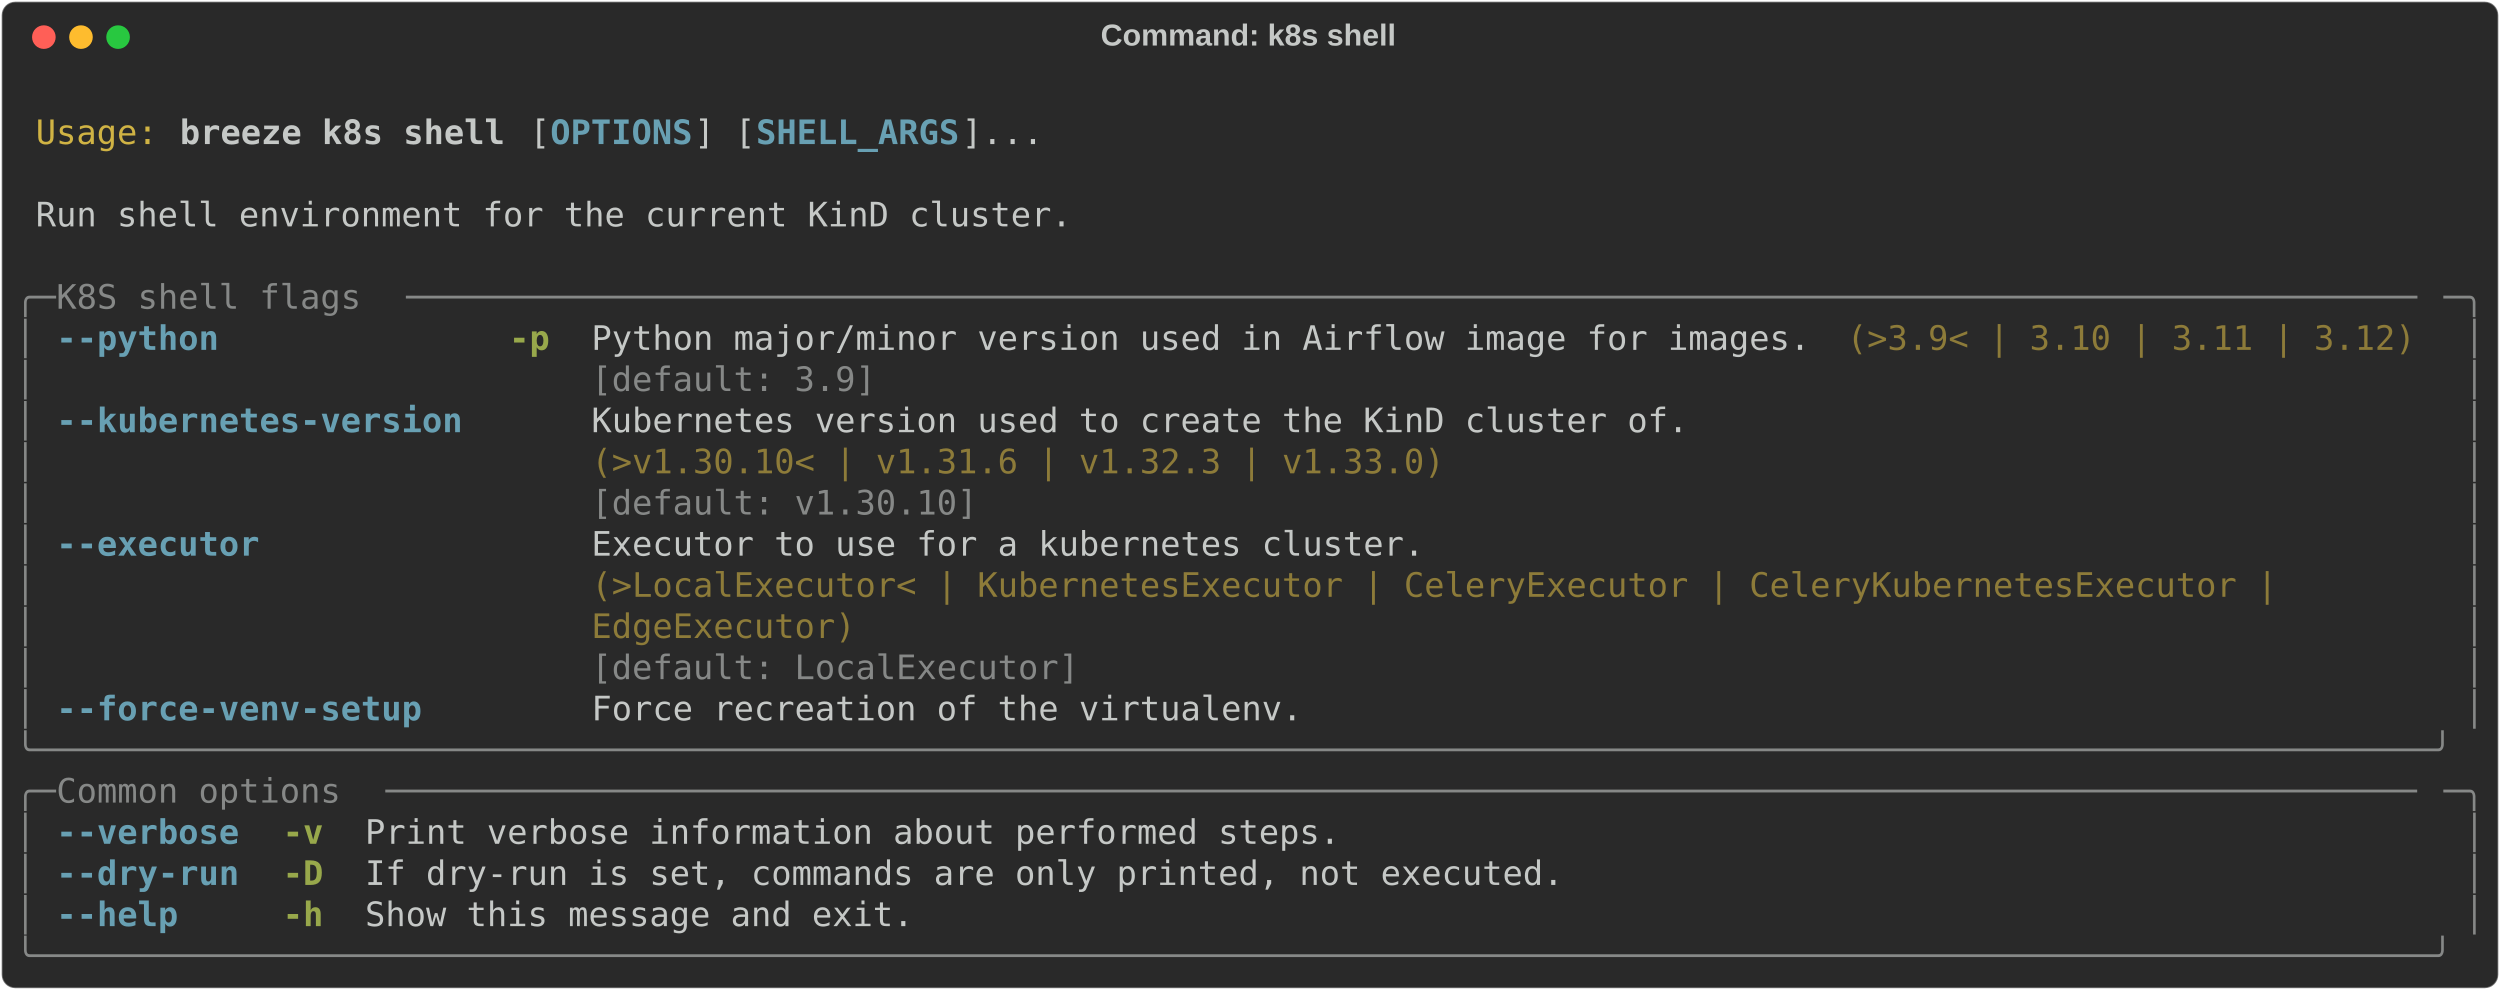
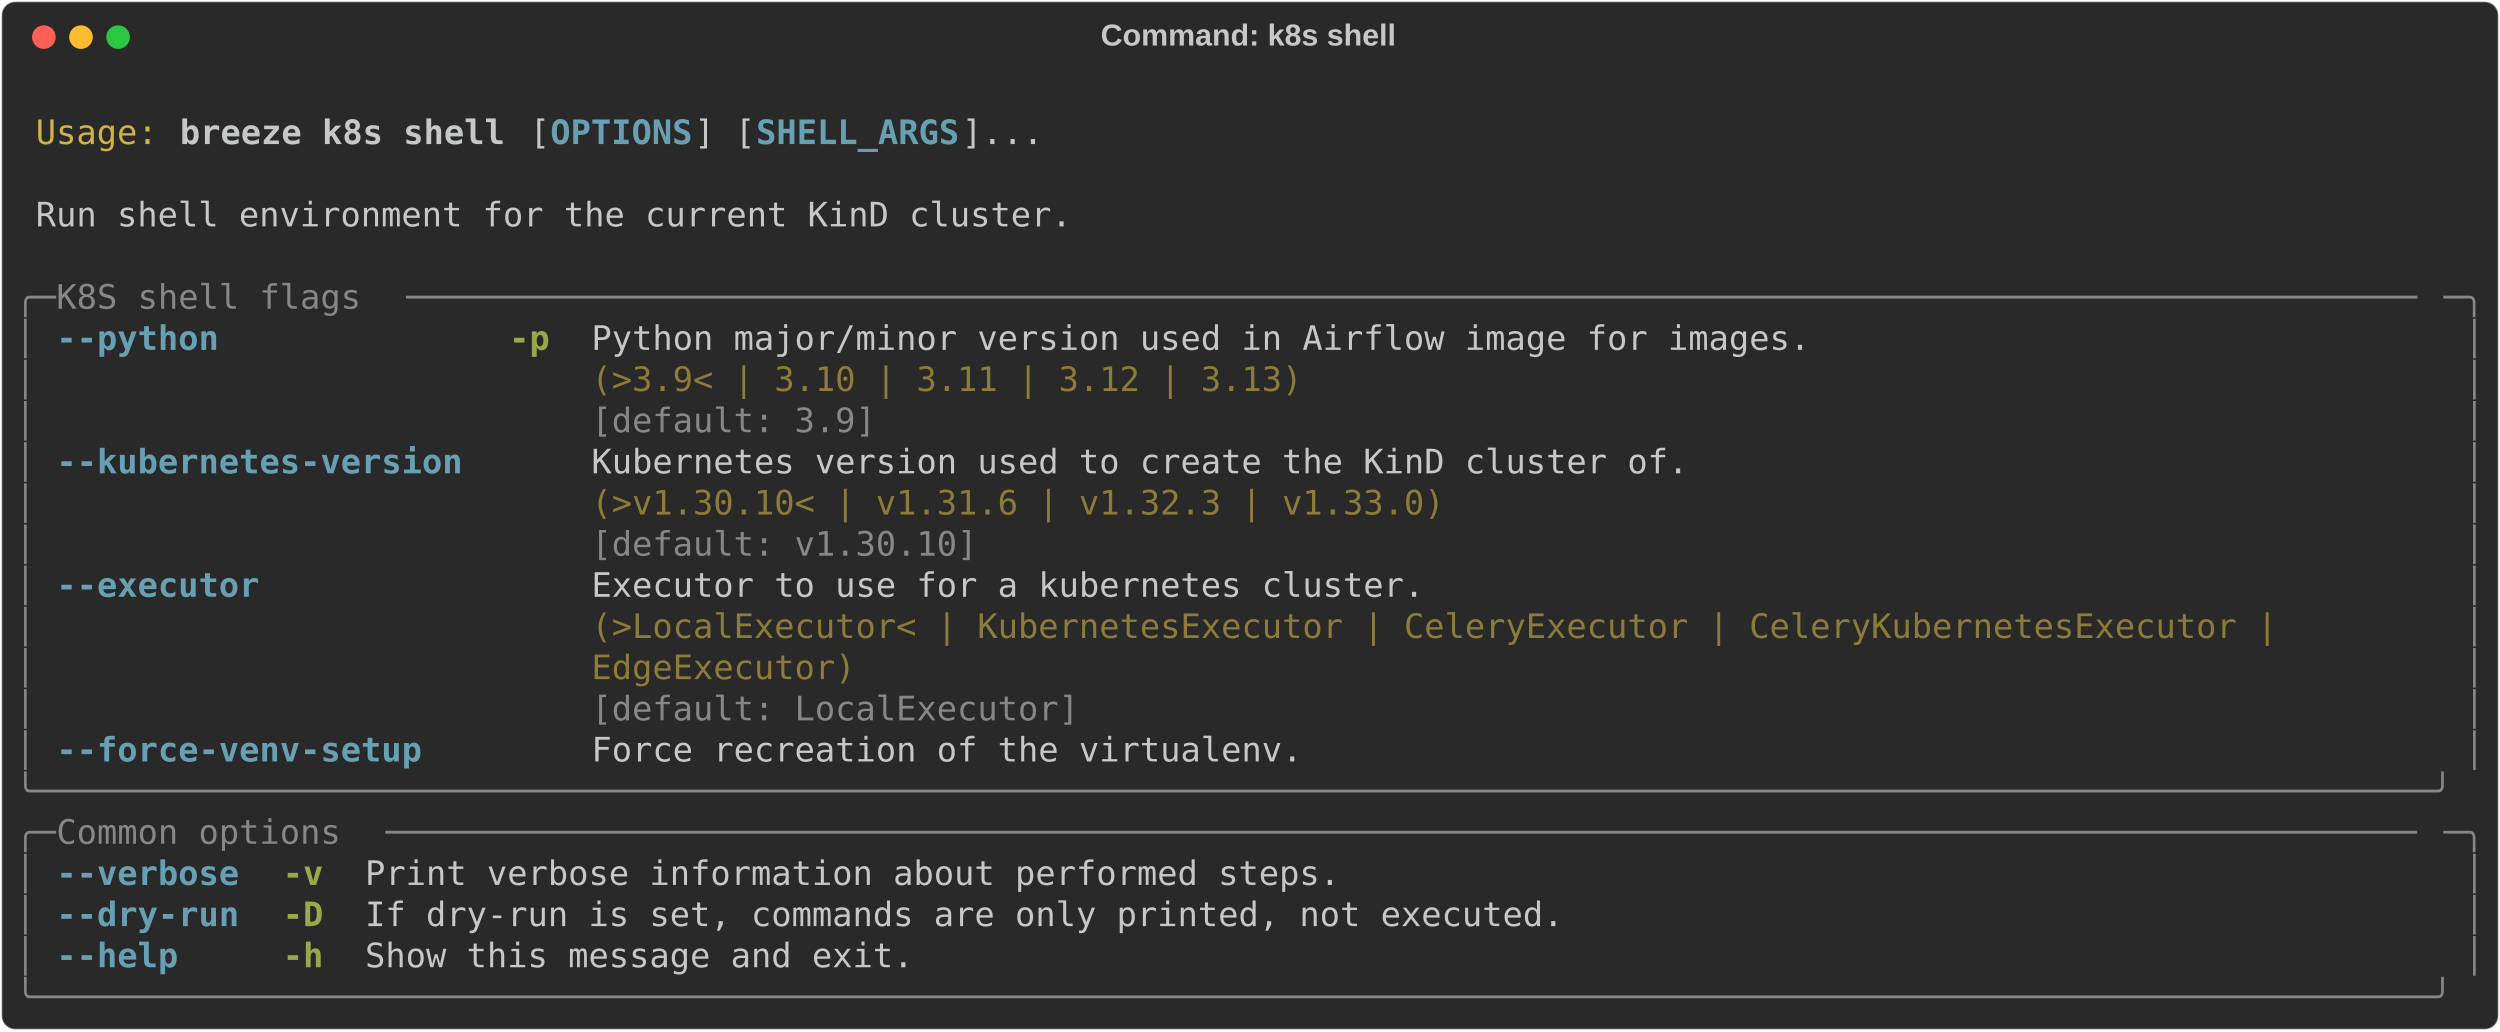
- <svg xmlns="http://www.w3.org/2000/svg" class="rich-terminal" viewBox="0 0 1482 586.8">
+ <svg xmlns="http://www.w3.org/2000/svg" class="rich-terminal" viewBox="0 0 1482 611.2">
  <style>

    @font-face {
        font-family: "Fira Code";
        src: local("FiraCode-Regular"),
                url("https://cdnjs.cloudflare.com/ajax/libs/firacode/6.2.0/woff2/FiraCode-Regular.woff2") format("woff2"),
                url("https://cdnjs.cloudflare.com/ajax/libs/firacode/6.2.0/woff/FiraCode-Regular.woff") format("woff");
        font-style: normal;
        font-weight: 400;
    }
    @font-face {
        font-family: "Fira Code";
        src: local("FiraCode-Bold"),
                url("https://cdnjs.cloudflare.com/ajax/libs/firacode/6.2.0/woff2/FiraCode-Bold.woff2") format("woff2"),
                url("https://cdnjs.cloudflare.com/ajax/libs/firacode/6.2.0/woff/FiraCode-Bold.woff") format("woff");
        font-style: bold;
        font-weight: 700;
    }

    .breeze-k8s-shell-matrix {
        font-family: Fira Code, monospace;
        font-size: 20px;
        line-height: 24.4px;
        font-variant-east-asian: full-width;
    }

    .breeze-k8s-shell-title {
        font-size: 18px;
        font-weight: bold;
        font-family: arial;
    }

    .breeze-k8s-shell-r1 { fill: #c5c8c6 }
.breeze-k8s-shell-r2 { fill: #d0b344 }
.breeze-k8s-shell-r3 { fill: #c5c8c6;font-weight: bold }
.breeze-k8s-shell-r4 { fill: #68a0b3;font-weight: bold }
.breeze-k8s-shell-r5 { fill: #868887 }
.breeze-k8s-shell-r6 { fill: #98a84b;font-weight: bold }
.breeze-k8s-shell-r7 { fill: #8d7b39 }
    </style>
  <defs>
    <clipPath id="breeze-k8s-shell-clip-terminal">
-       <rect x="0" y="0" width="1463.0" height="535.8" />
+       <rect x="0" y="0" width="1463.0" height="560.2" />
    </clipPath>
    <clipPath id="breeze-k8s-shell-line-0">
      <rect x="0" y="1.5" width="1464" height="24.65" />
    </clipPath>
    <clipPath id="breeze-k8s-shell-line-1">
      <rect x="0" y="25.9" width="1464" height="24.65" />
    </clipPath>
    <clipPath id="breeze-k8s-shell-line-2">
      <rect x="0" y="50.3" width="1464" height="24.65" />
    </clipPath>
    <clipPath id="breeze-k8s-shell-line-3">
      <rect x="0" y="74.7" width="1464" height="24.65" />
    </clipPath>
    <clipPath id="breeze-k8s-shell-line-4">
      <rect x="0" y="99.1" width="1464" height="24.65" />
    </clipPath>
    <clipPath id="breeze-k8s-shell-line-5">
      <rect x="0" y="123.5" width="1464" height="24.65" />
    </clipPath>
    <clipPath id="breeze-k8s-shell-line-6">
      <rect x="0" y="147.9" width="1464" height="24.65" />
    </clipPath>
    <clipPath id="breeze-k8s-shell-line-7">
      <rect x="0" y="172.3" width="1464" height="24.65" />
    </clipPath>
    <clipPath id="breeze-k8s-shell-line-8">
      <rect x="0" y="196.7" width="1464" height="24.65" />
    </clipPath>
    <clipPath id="breeze-k8s-shell-line-9">
      <rect x="0" y="221.1" width="1464" height="24.65" />
    </clipPath>
    <clipPath id="breeze-k8s-shell-line-10">
      <rect x="0" y="245.5" width="1464" height="24.65" />
    </clipPath>
    <clipPath id="breeze-k8s-shell-line-11">
      <rect x="0" y="269.9" width="1464" height="24.65" />
    </clipPath>
    <clipPath id="breeze-k8s-shell-line-12">
      <rect x="0" y="294.3" width="1464" height="24.65" />
    </clipPath>
    <clipPath id="breeze-k8s-shell-line-13">
      <rect x="0" y="318.7" width="1464" height="24.65" />
    </clipPath>
    <clipPath id="breeze-k8s-shell-line-14">
      <rect x="0" y="343.1" width="1464" height="24.65" />
    </clipPath>
    <clipPath id="breeze-k8s-shell-line-15">
      <rect x="0" y="367.5" width="1464" height="24.65" />
    </clipPath>
    <clipPath id="breeze-k8s-shell-line-16">
      <rect x="0" y="391.9" width="1464" height="24.65" />
    </clipPath>
    <clipPath id="breeze-k8s-shell-line-17">
      <rect x="0" y="416.3" width="1464" height="24.65" />
    </clipPath>
    <clipPath id="breeze-k8s-shell-line-18">
      <rect x="0" y="440.7" width="1464" height="24.65" />
    </clipPath>
    <clipPath id="breeze-k8s-shell-line-19">
      <rect x="0" y="465.1" width="1464" height="24.65" />
    </clipPath>
    <clipPath id="breeze-k8s-shell-line-20">
      <rect x="0" y="489.5" width="1464" height="24.65" />
    </clipPath>
+     <clipPath id="breeze-k8s-shell-line-21">
+       <rect x="0" y="513.9" width="1464" height="24.65" />
+     </clipPath>
  </defs>
-   <rect fill="#292929" stroke="rgba(255,255,255,0.35)" stroke-width="1" x="1" y="1" width="1480" height="584.8" rx="8" />
+   <rect fill="#292929" stroke="rgba(255,255,255,0.35)" stroke-width="1" x="1" y="1" width="1480" height="609.2" rx="8" />
  <text class="breeze-k8s-shell-title" fill="#c5c8c6" text-anchor="middle" x="740" y="27">Command: k8s shell</text>
  <g transform="translate(26,22)">
    <circle cx="0" cy="0" r="7" fill="#ff5f57" />
    <circle cx="22" cy="0" r="7" fill="#febc2e" />
    <circle cx="44" cy="0" r="7" fill="#28c840" />
  </g>
  <g transform="translate(9, 41)" clip-path="url(#breeze-k8s-shell-clip-terminal)">
    <g class="breeze-k8s-shell-matrix">
      <text class="breeze-k8s-shell-r1" x="1464" y="20" textLength="12.2" clip-path="url(#breeze-k8s-shell-line-0)">
</text>
      <text class="breeze-k8s-shell-r2" x="12.2" y="44.4" textLength="73.2" clip-path="url(#breeze-k8s-shell-line-1)">Usage:</text>
      <text class="breeze-k8s-shell-r3" x="97.6" y="44.4" textLength="195.2" clip-path="url(#breeze-k8s-shell-line-1)">breeze k8s shell</text>
      <text class="breeze-k8s-shell-r1" x="305" y="44.4" textLength="12.2" clip-path="url(#breeze-k8s-shell-line-1)">[</text>
      <text class="breeze-k8s-shell-r4" x="317.2" y="44.4" textLength="85.4" clip-path="url(#breeze-k8s-shell-line-1)">OPTIONS</text>
      <text class="breeze-k8s-shell-r1" x="402.6" y="44.4" textLength="36.6" clip-path="url(#breeze-k8s-shell-line-1)">] [</text>
      <text class="breeze-k8s-shell-r4" x="439.2" y="44.4" textLength="122" clip-path="url(#breeze-k8s-shell-line-1)">SHELL_ARGS</text>
      <text class="breeze-k8s-shell-r1" x="561.2" y="44.4" textLength="48.8" clip-path="url(#breeze-k8s-shell-line-1)">]...</text>
      <text class="breeze-k8s-shell-r1" x="1464" y="44.4" textLength="12.2" clip-path="url(#breeze-k8s-shell-line-1)">
</text>
      <text class="breeze-k8s-shell-r1" x="1464" y="68.8" textLength="12.2" clip-path="url(#breeze-k8s-shell-line-2)">
</text>
      <text class="breeze-k8s-shell-r1" x="12.2" y="93.2" textLength="622.2" clip-path="url(#breeze-k8s-shell-line-3)">Run shell environment for the current KinD cluster.</text>
      <text class="breeze-k8s-shell-r1" x="1464" y="93.2" textLength="12.2" clip-path="url(#breeze-k8s-shell-line-3)">
</text>
      <text class="breeze-k8s-shell-r1" x="1464" y="117.6" textLength="12.2" clip-path="url(#breeze-k8s-shell-line-4)">
</text>
      <text class="breeze-k8s-shell-r5" x="0" y="142" textLength="24.4" clip-path="url(#breeze-k8s-shell-line-5)">╭─</text>
      <text class="breeze-k8s-shell-r5" x="24.4" y="142" textLength="207.4" clip-path="url(#breeze-k8s-shell-line-5)"> K8S shell flags </text>
      <text class="breeze-k8s-shell-r5" x="231.8" y="142" textLength="1207.8" clip-path="url(#breeze-k8s-shell-line-5)">───────────────────────────────────────────────────────────────────────────────────────────────────</text>
      <text class="breeze-k8s-shell-r5" x="1439.6" y="142" textLength="24.4" clip-path="url(#breeze-k8s-shell-line-5)">─╮</text>
      <text class="breeze-k8s-shell-r1" x="1464" y="142" textLength="12.2" clip-path="url(#breeze-k8s-shell-line-5)">
</text>
      <text class="breeze-k8s-shell-r5" x="0" y="166.4" textLength="12.2" clip-path="url(#breeze-k8s-shell-line-6)">│</text>
      <text class="breeze-k8s-shell-r4" x="24.4" y="166.4" textLength="97.6" clip-path="url(#breeze-k8s-shell-line-6)">--python</text>
      <text class="breeze-k8s-shell-r6" x="292.8" y="166.4" textLength="24.4" clip-path="url(#breeze-k8s-shell-line-6)">-p</text>
      <text class="breeze-k8s-shell-r1" x="341.6" y="166.4" textLength="732" clip-path="url(#breeze-k8s-shell-line-6)">Python major/minor version used in Airflow image for images.</text>
-       <text class="breeze-k8s-shell-r7" x="1085.8" y="166.4" textLength="341.6" clip-path="url(#breeze-k8s-shell-line-6)">(&gt;3.9&lt; | 3.10 | 3.11 | 3.12)</text>
      <text class="breeze-k8s-shell-r5" x="1451.8" y="166.4" textLength="12.2" clip-path="url(#breeze-k8s-shell-line-6)">│</text>
      <text class="breeze-k8s-shell-r1" x="1464" y="166.4" textLength="12.2" clip-path="url(#breeze-k8s-shell-line-6)">
</text>
      <text class="breeze-k8s-shell-r5" x="0" y="190.8" textLength="12.2" clip-path="url(#breeze-k8s-shell-line-7)">│</text>
-       <text class="breeze-k8s-shell-r5" x="341.6" y="190.8" textLength="732" clip-path="url(#breeze-k8s-shell-line-7)">[default: 3.9]                                              </text>
+       <text class="breeze-k8s-shell-r7" x="341.6" y="190.8" textLength="732" clip-path="url(#breeze-k8s-shell-line-7)">(&gt;3.9&lt; | 3.10 | 3.11 | 3.12 | 3.13)                         </text>
      <text class="breeze-k8s-shell-r5" x="1451.8" y="190.8" textLength="12.2" clip-path="url(#breeze-k8s-shell-line-7)">│</text>
      <text class="breeze-k8s-shell-r1" x="1464" y="190.8" textLength="12.2" clip-path="url(#breeze-k8s-shell-line-7)">
</text>
      <text class="breeze-k8s-shell-r5" x="0" y="215.2" textLength="12.2" clip-path="url(#breeze-k8s-shell-line-8)">│</text>
-       <text class="breeze-k8s-shell-r4" x="24.4" y="215.2" textLength="244" clip-path="url(#breeze-k8s-shell-line-8)">--kubernetes-version</text>
-       <text class="breeze-k8s-shell-r1" x="341.6" y="215.2" textLength="658.8" clip-path="url(#breeze-k8s-shell-line-8)">Kubernetes version used to create the KinD cluster of.</text>
+       <text class="breeze-k8s-shell-r5" x="341.6" y="215.2" textLength="732" clip-path="url(#breeze-k8s-shell-line-8)">[default: 3.9]                                              </text>
      <text class="breeze-k8s-shell-r5" x="1451.8" y="215.2" textLength="12.2" clip-path="url(#breeze-k8s-shell-line-8)">│</text>
      <text class="breeze-k8s-shell-r1" x="1464" y="215.2" textLength="12.2" clip-path="url(#breeze-k8s-shell-line-8)">
</text>
      <text class="breeze-k8s-shell-r5" x="0" y="239.6" textLength="12.2" clip-path="url(#breeze-k8s-shell-line-9)">│</text>
-       <text class="breeze-k8s-shell-r7" x="341.6" y="239.6" textLength="658.8" clip-path="url(#breeze-k8s-shell-line-9)">(&gt;v1.30.10&lt; | v1.31.6 | v1.32.3 | v1.33.0)            </text>
+       <text class="breeze-k8s-shell-r4" x="24.4" y="239.6" textLength="244" clip-path="url(#breeze-k8s-shell-line-9)">--kubernetes-version</text>
+       <text class="breeze-k8s-shell-r1" x="341.6" y="239.6" textLength="658.8" clip-path="url(#breeze-k8s-shell-line-9)">Kubernetes version used to create the KinD cluster of.</text>
      <text class="breeze-k8s-shell-r5" x="1451.8" y="239.6" textLength="12.2" clip-path="url(#breeze-k8s-shell-line-9)">│</text>
      <text class="breeze-k8s-shell-r1" x="1464" y="239.6" textLength="12.2" clip-path="url(#breeze-k8s-shell-line-9)">
</text>
      <text class="breeze-k8s-shell-r5" x="0" y="264" textLength="12.2" clip-path="url(#breeze-k8s-shell-line-10)">│</text>
-       <text class="breeze-k8s-shell-r5" x="341.6" y="264" textLength="658.8" clip-path="url(#breeze-k8s-shell-line-10)">[default: v1.30.10]                                   </text>
+       <text class="breeze-k8s-shell-r7" x="341.6" y="264" textLength="658.8" clip-path="url(#breeze-k8s-shell-line-10)">(&gt;v1.30.10&lt; | v1.31.6 | v1.32.3 | v1.33.0)            </text>
      <text class="breeze-k8s-shell-r5" x="1451.8" y="264" textLength="12.2" clip-path="url(#breeze-k8s-shell-line-10)">│</text>
      <text class="breeze-k8s-shell-r1" x="1464" y="264" textLength="12.2" clip-path="url(#breeze-k8s-shell-line-10)">
</text>
      <text class="breeze-k8s-shell-r5" x="0" y="288.4" textLength="12.2" clip-path="url(#breeze-k8s-shell-line-11)">│</text>
-       <text class="breeze-k8s-shell-r4" x="24.4" y="288.4" textLength="122" clip-path="url(#breeze-k8s-shell-line-11)">--executor</text>
-       <text class="breeze-k8s-shell-r1" x="341.6" y="288.4" textLength="1098" clip-path="url(#breeze-k8s-shell-line-11)">Executor to use for a kubernetes cluster.                                                 </text>
+       <text class="breeze-k8s-shell-r5" x="341.6" y="288.4" textLength="658.8" clip-path="url(#breeze-k8s-shell-line-11)">[default: v1.30.10]                                   </text>
      <text class="breeze-k8s-shell-r5" x="1451.8" y="288.4" textLength="12.2" clip-path="url(#breeze-k8s-shell-line-11)">│</text>
      <text class="breeze-k8s-shell-r1" x="1464" y="288.4" textLength="12.2" clip-path="url(#breeze-k8s-shell-line-11)">
</text>
      <text class="breeze-k8s-shell-r5" x="0" y="312.8" textLength="12.2" clip-path="url(#breeze-k8s-shell-line-12)">│</text>
-       <text class="breeze-k8s-shell-r7" x="341.6" y="312.8" textLength="1098" clip-path="url(#breeze-k8s-shell-line-12)">(&gt;LocalExecutor&lt; | KubernetesExecutor | CeleryExecutor | CeleryKubernetesExecutor |       </text>
+       <text class="breeze-k8s-shell-r4" x="24.4" y="312.8" textLength="122" clip-path="url(#breeze-k8s-shell-line-12)">--executor</text>
+       <text class="breeze-k8s-shell-r1" x="341.6" y="312.8" textLength="1098" clip-path="url(#breeze-k8s-shell-line-12)">Executor to use for a kubernetes cluster.                                                 </text>
      <text class="breeze-k8s-shell-r5" x="1451.8" y="312.8" textLength="12.2" clip-path="url(#breeze-k8s-shell-line-12)">│</text>
      <text class="breeze-k8s-shell-r1" x="1464" y="312.8" textLength="12.2" clip-path="url(#breeze-k8s-shell-line-12)">
</text>
      <text class="breeze-k8s-shell-r5" x="0" y="337.2" textLength="12.2" clip-path="url(#breeze-k8s-shell-line-13)">│</text>
-       <text class="breeze-k8s-shell-r7" x="341.6" y="337.2" textLength="1098" clip-path="url(#breeze-k8s-shell-line-13)">EdgeExecutor)                                                                             </text>
+       <text class="breeze-k8s-shell-r7" x="341.6" y="337.2" textLength="1098" clip-path="url(#breeze-k8s-shell-line-13)">(&gt;LocalExecutor&lt; | KubernetesExecutor | CeleryExecutor | CeleryKubernetesExecutor |       </text>
      <text class="breeze-k8s-shell-r5" x="1451.8" y="337.2" textLength="12.2" clip-path="url(#breeze-k8s-shell-line-13)">│</text>
      <text class="breeze-k8s-shell-r1" x="1464" y="337.2" textLength="12.2" clip-path="url(#breeze-k8s-shell-line-13)">
</text>
      <text class="breeze-k8s-shell-r5" x="0" y="361.6" textLength="12.2" clip-path="url(#breeze-k8s-shell-line-14)">│</text>
-       <text class="breeze-k8s-shell-r5" x="341.6" y="361.6" textLength="1098" clip-path="url(#breeze-k8s-shell-line-14)">[default: LocalExecutor]                                                                  </text>
+       <text class="breeze-k8s-shell-r7" x="341.6" y="361.6" textLength="1098" clip-path="url(#breeze-k8s-shell-line-14)">EdgeExecutor)                                                                             </text>
      <text class="breeze-k8s-shell-r5" x="1451.8" y="361.6" textLength="12.2" clip-path="url(#breeze-k8s-shell-line-14)">│</text>
      <text class="breeze-k8s-shell-r1" x="1464" y="361.6" textLength="12.2" clip-path="url(#breeze-k8s-shell-line-14)">
</text>
      <text class="breeze-k8s-shell-r5" x="0" y="386" textLength="12.2" clip-path="url(#breeze-k8s-shell-line-15)">│</text>
-       <text class="breeze-k8s-shell-r4" x="24.4" y="386" textLength="219.6" clip-path="url(#breeze-k8s-shell-line-15)">--force-venv-setup</text>
-       <text class="breeze-k8s-shell-r1" x="341.6" y="386" textLength="427" clip-path="url(#breeze-k8s-shell-line-15)">Force recreation of the virtualenv.</text>
+       <text class="breeze-k8s-shell-r5" x="341.6" y="386" textLength="1098" clip-path="url(#breeze-k8s-shell-line-15)">[default: LocalExecutor]                                                                  </text>
      <text class="breeze-k8s-shell-r5" x="1451.8" y="386" textLength="12.2" clip-path="url(#breeze-k8s-shell-line-15)">│</text>
      <text class="breeze-k8s-shell-r1" x="1464" y="386" textLength="12.2" clip-path="url(#breeze-k8s-shell-line-15)">
</text>
-       <text class="breeze-k8s-shell-r5" x="0" y="410.4" textLength="1464" clip-path="url(#breeze-k8s-shell-line-16)">╰──────────────────────────────────────────────────────────────────────────────────────────────────────────────────────╯</text>
+       <text class="breeze-k8s-shell-r5" x="0" y="410.4" textLength="12.2" clip-path="url(#breeze-k8s-shell-line-16)">│</text>
+       <text class="breeze-k8s-shell-r4" x="24.4" y="410.4" textLength="219.6" clip-path="url(#breeze-k8s-shell-line-16)">--force-venv-setup</text>
+       <text class="breeze-k8s-shell-r1" x="341.6" y="410.4" textLength="427" clip-path="url(#breeze-k8s-shell-line-16)">Force recreation of the virtualenv.</text>
+       <text class="breeze-k8s-shell-r5" x="1451.8" y="410.4" textLength="12.2" clip-path="url(#breeze-k8s-shell-line-16)">│</text>
      <text class="breeze-k8s-shell-r1" x="1464" y="410.4" textLength="12.2" clip-path="url(#breeze-k8s-shell-line-16)">
</text>
-       <text class="breeze-k8s-shell-r5" x="0" y="434.8" textLength="24.4" clip-path="url(#breeze-k8s-shell-line-17)">╭─</text>
-       <text class="breeze-k8s-shell-r5" x="24.4" y="434.8" textLength="195.2" clip-path="url(#breeze-k8s-shell-line-17)"> Common options </text>
-       <text class="breeze-k8s-shell-r5" x="219.6" y="434.8" textLength="1220" clip-path="url(#breeze-k8s-shell-line-17)">────────────────────────────────────────────────────────────────────────────────────────────────────</text>
-       <text class="breeze-k8s-shell-r5" x="1439.6" y="434.8" textLength="24.4" clip-path="url(#breeze-k8s-shell-line-17)">─╮</text>
+       <text class="breeze-k8s-shell-r5" x="0" y="434.8" textLength="1464" clip-path="url(#breeze-k8s-shell-line-17)">╰──────────────────────────────────────────────────────────────────────────────────────────────────────────────────────╯</text>
      <text class="breeze-k8s-shell-r1" x="1464" y="434.8" textLength="12.2" clip-path="url(#breeze-k8s-shell-line-17)">
</text>
-       <text class="breeze-k8s-shell-r5" x="0" y="459.2" textLength="12.2" clip-path="url(#breeze-k8s-shell-line-18)">│</text>
-       <text class="breeze-k8s-shell-r4" x="24.4" y="459.2" textLength="109.8" clip-path="url(#breeze-k8s-shell-line-18)">--verbose</text>
-       <text class="breeze-k8s-shell-r6" x="158.6" y="459.2" textLength="24.4" clip-path="url(#breeze-k8s-shell-line-18)">-v</text>
-       <text class="breeze-k8s-shell-r1" x="207.4" y="459.2" textLength="585.6" clip-path="url(#breeze-k8s-shell-line-18)">Print verbose information about performed steps.</text>
-       <text class="breeze-k8s-shell-r5" x="1451.8" y="459.2" textLength="12.2" clip-path="url(#breeze-k8s-shell-line-18)">│</text>
+       <text class="breeze-k8s-shell-r5" x="0" y="459.2" textLength="24.4" clip-path="url(#breeze-k8s-shell-line-18)">╭─</text>
+       <text class="breeze-k8s-shell-r5" x="24.4" y="459.2" textLength="195.2" clip-path="url(#breeze-k8s-shell-line-18)"> Common options </text>
+       <text class="breeze-k8s-shell-r5" x="219.6" y="459.2" textLength="1220" clip-path="url(#breeze-k8s-shell-line-18)">────────────────────────────────────────────────────────────────────────────────────────────────────</text>
+       <text class="breeze-k8s-shell-r5" x="1439.6" y="459.2" textLength="24.4" clip-path="url(#breeze-k8s-shell-line-18)">─╮</text>
      <text class="breeze-k8s-shell-r1" x="1464" y="459.2" textLength="12.2" clip-path="url(#breeze-k8s-shell-line-18)">
</text>
      <text class="breeze-k8s-shell-r5" x="0" y="483.6" textLength="12.2" clip-path="url(#breeze-k8s-shell-line-19)">│</text>
-       <text class="breeze-k8s-shell-r4" x="24.4" y="483.6" textLength="109.8" clip-path="url(#breeze-k8s-shell-line-19)">--dry-run</text>
-       <text class="breeze-k8s-shell-r6" x="158.6" y="483.6" textLength="24.4" clip-path="url(#breeze-k8s-shell-line-19)">-D</text>
-       <text class="breeze-k8s-shell-r1" x="207.4" y="483.6" textLength="719.8" clip-path="url(#breeze-k8s-shell-line-19)">If dry-run is set, commands are only printed, not executed.</text>
+       <text class="breeze-k8s-shell-r4" x="24.4" y="483.6" textLength="109.8" clip-path="url(#breeze-k8s-shell-line-19)">--verbose</text>
+       <text class="breeze-k8s-shell-r6" x="158.6" y="483.6" textLength="24.4" clip-path="url(#breeze-k8s-shell-line-19)">-v</text>
+       <text class="breeze-k8s-shell-r1" x="207.4" y="483.6" textLength="585.6" clip-path="url(#breeze-k8s-shell-line-19)">Print verbose information about performed steps.</text>
      <text class="breeze-k8s-shell-r5" x="1451.8" y="483.6" textLength="12.2" clip-path="url(#breeze-k8s-shell-line-19)">│</text>
      <text class="breeze-k8s-shell-r1" x="1464" y="483.6" textLength="12.2" clip-path="url(#breeze-k8s-shell-line-19)">
</text>
      <text class="breeze-k8s-shell-r5" x="0" y="508" textLength="12.2" clip-path="url(#breeze-k8s-shell-line-20)">│</text>
-       <text class="breeze-k8s-shell-r4" x="24.4" y="508" textLength="73.2" clip-path="url(#breeze-k8s-shell-line-20)">--help</text>
-       <text class="breeze-k8s-shell-r6" x="158.6" y="508" textLength="24.4" clip-path="url(#breeze-k8s-shell-line-20)">-h</text>
-       <text class="breeze-k8s-shell-r1" x="207.4" y="508" textLength="329.4" clip-path="url(#breeze-k8s-shell-line-20)">Show this message and exit.</text>
+       <text class="breeze-k8s-shell-r4" x="24.4" y="508" textLength="109.8" clip-path="url(#breeze-k8s-shell-line-20)">--dry-run</text>
+       <text class="breeze-k8s-shell-r6" x="158.6" y="508" textLength="24.4" clip-path="url(#breeze-k8s-shell-line-20)">-D</text>
+       <text class="breeze-k8s-shell-r1" x="207.4" y="508" textLength="719.8" clip-path="url(#breeze-k8s-shell-line-20)">If dry-run is set, commands are only printed, not executed.</text>
      <text class="breeze-k8s-shell-r5" x="1451.8" y="508" textLength="12.2" clip-path="url(#breeze-k8s-shell-line-20)">│</text>
      <text class="breeze-k8s-shell-r1" x="1464" y="508" textLength="12.2" clip-path="url(#breeze-k8s-shell-line-20)">
</text>
-       <text class="breeze-k8s-shell-r5" x="0" y="532.4" textLength="1464" clip-path="url(#breeze-k8s-shell-line-21)">╰──────────────────────────────────────────────────────────────────────────────────────────────────────────────────────╯</text>
+       <text class="breeze-k8s-shell-r5" x="0" y="532.4" textLength="12.2" clip-path="url(#breeze-k8s-shell-line-21)">│</text>
+       <text class="breeze-k8s-shell-r4" x="24.4" y="532.4" textLength="73.2" clip-path="url(#breeze-k8s-shell-line-21)">--help</text>
+       <text class="breeze-k8s-shell-r6" x="158.6" y="532.4" textLength="24.4" clip-path="url(#breeze-k8s-shell-line-21)">-h</text>
+       <text class="breeze-k8s-shell-r1" x="207.4" y="532.4" textLength="329.4" clip-path="url(#breeze-k8s-shell-line-21)">Show this message and exit.</text>
+       <text class="breeze-k8s-shell-r5" x="1451.8" y="532.4" textLength="12.2" clip-path="url(#breeze-k8s-shell-line-21)">│</text>
      <text class="breeze-k8s-shell-r1" x="1464" y="532.4" textLength="12.2" clip-path="url(#breeze-k8s-shell-line-21)">
+ </text>
+       <text class="breeze-k8s-shell-r5" x="0" y="556.8" textLength="1464" clip-path="url(#breeze-k8s-shell-line-22)">╰──────────────────────────────────────────────────────────────────────────────────────────────────────────────────────╯</text>
+       <text class="breeze-k8s-shell-r1" x="1464" y="556.8" textLength="12.2" clip-path="url(#breeze-k8s-shell-line-22)">
</text>
    </g>
  </g>
</svg>
